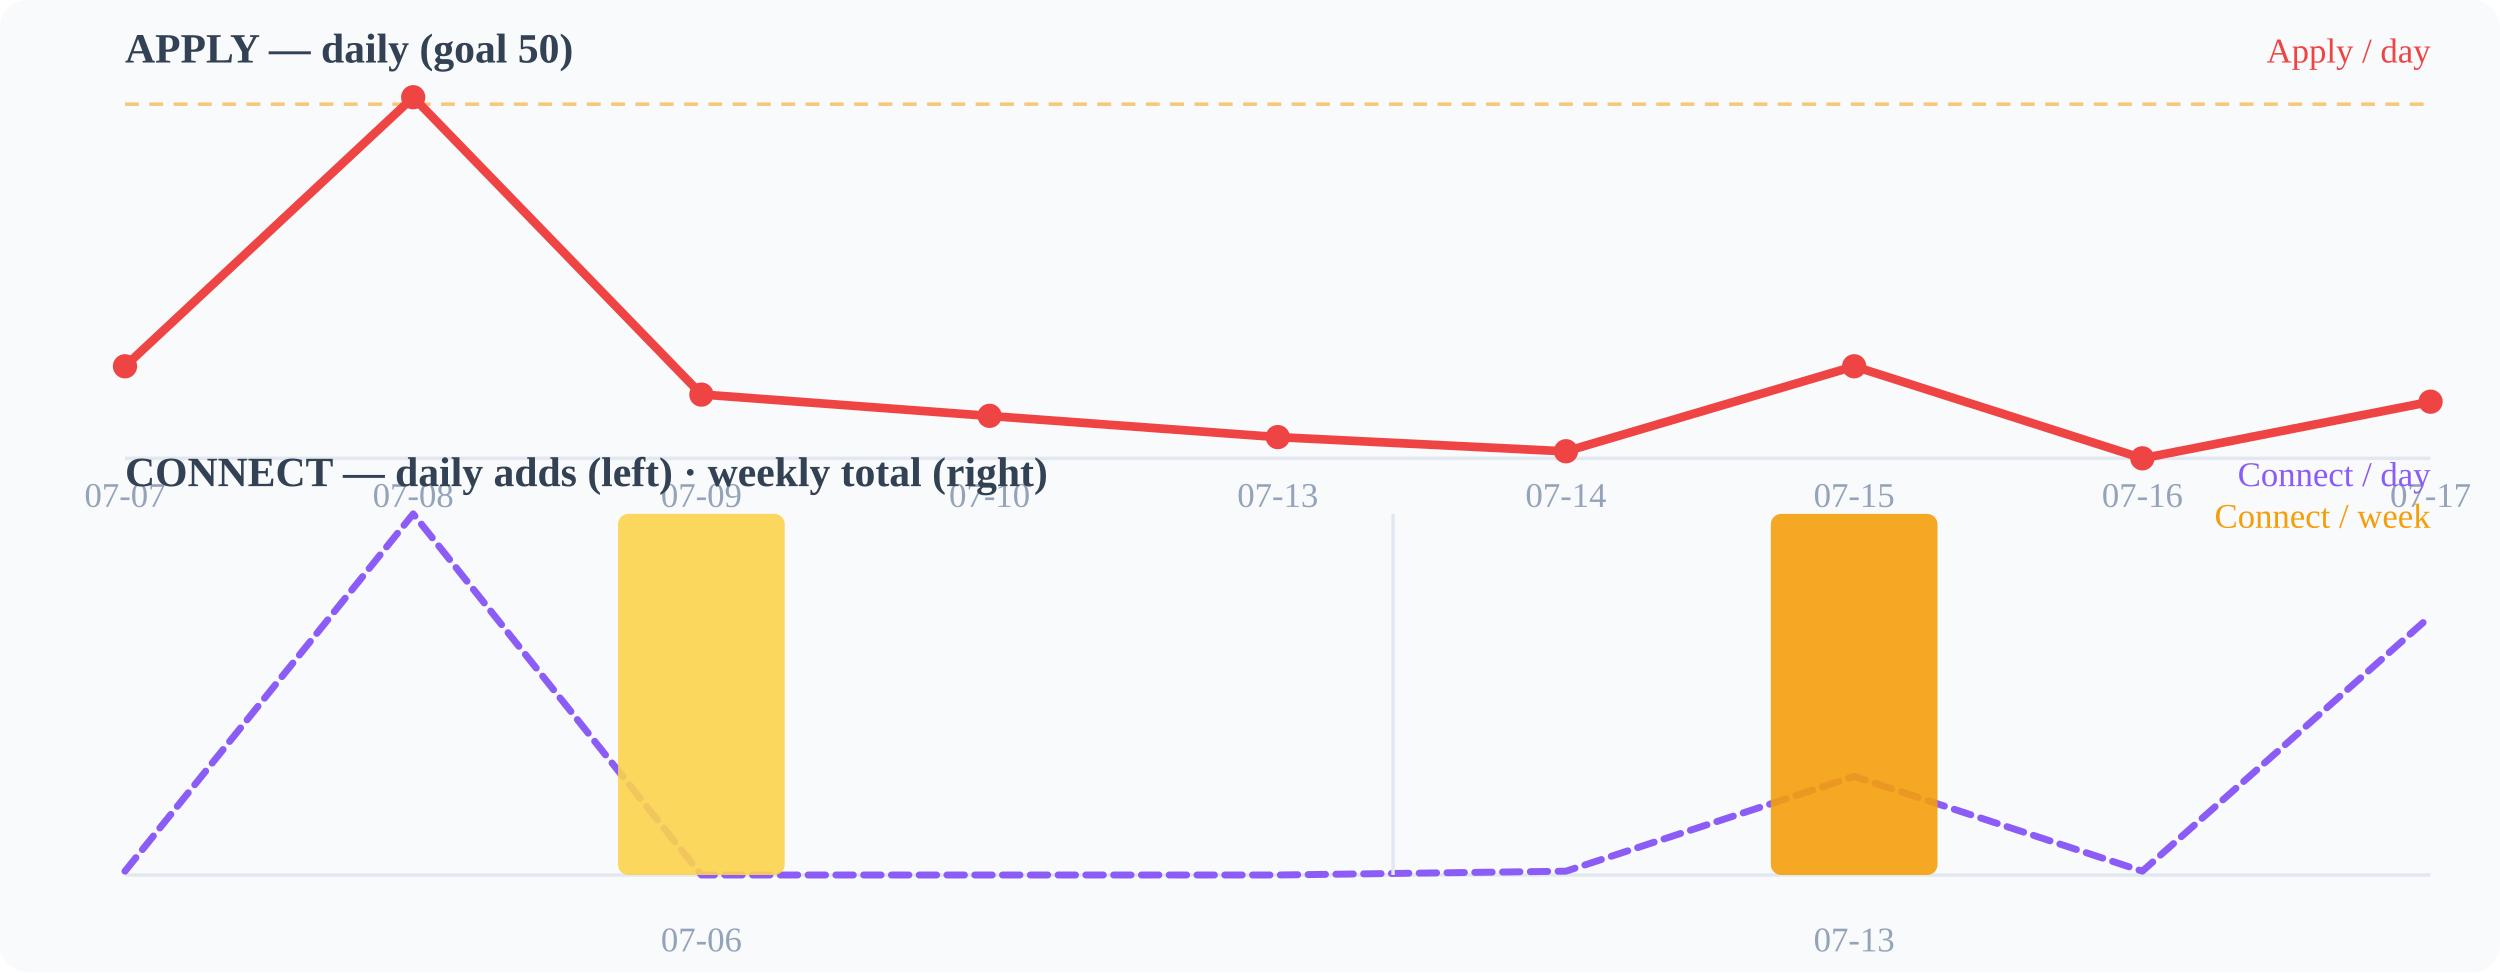
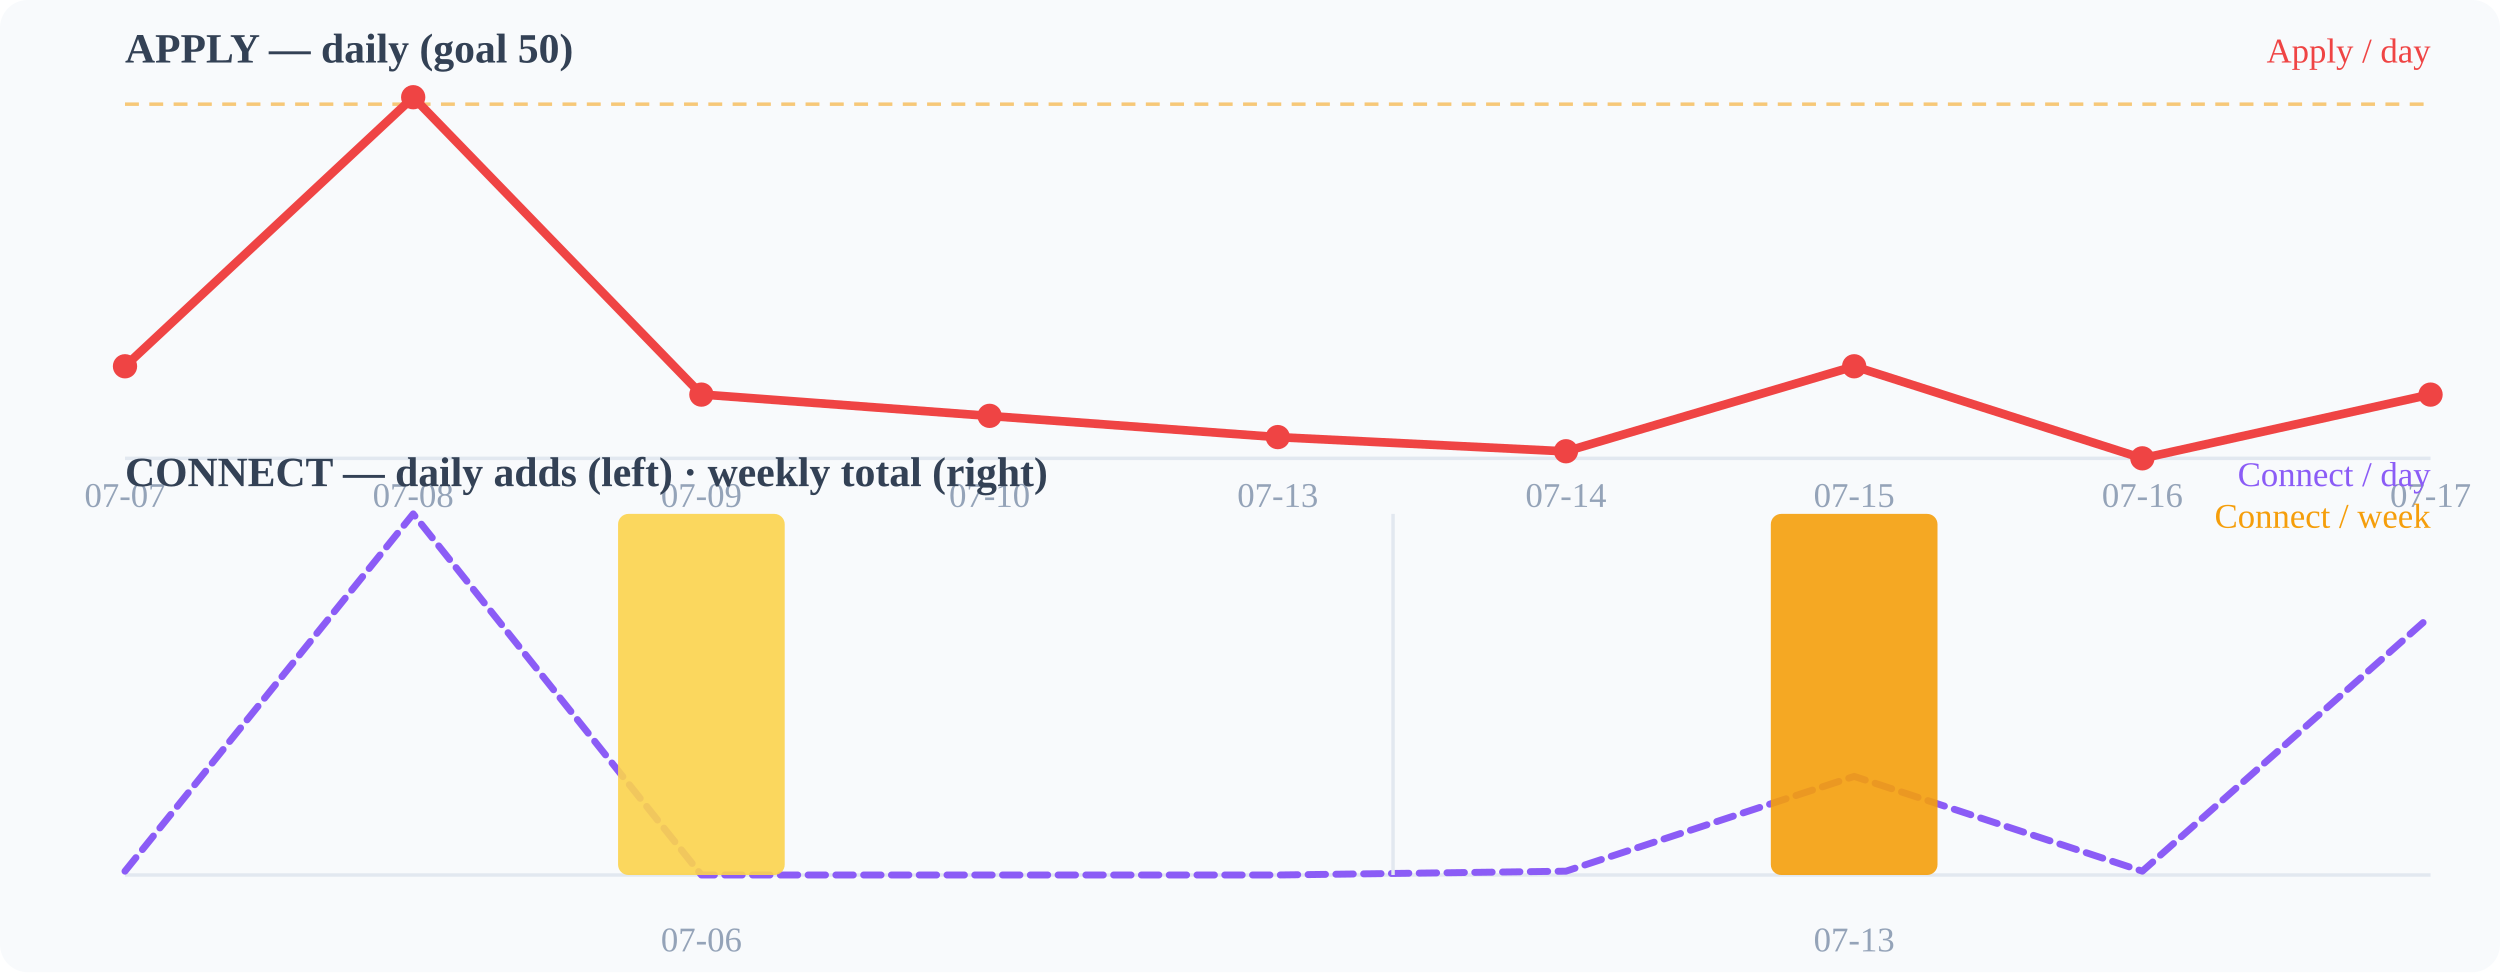
<svg xmlns="http://www.w3.org/2000/svg" width="720" height="280" viewBox="0 0 720 280">
  <rect width="720" height="280" fill="#f8fafc" rx="8" />
  <text x="36" y="18" font-size="12" font-weight="600" fill="#334155">APPLY — daily (goal 50)</text>
  <line x1="36" y1="132" x2="700" y2="132" stroke="#e2e8f0" stroke-width="1" />
  <line x1="36" y1="30.0" x2="700" y2="30.0" stroke="#f59e0b" stroke-width="1" stroke-dasharray="4 3" opacity="0.55" />
-   <polyline points="36.0,105.5 119.0,28.0 202.0,113.6 285.0,119.8 368.0,125.9 451.0,130.0 534.0,105.5 617.0,132.0 700.0,115.7" fill="none" stroke="#ef4444" stroke-width="2.5" stroke-linecap="round" stroke-linejoin="round" />
+   <polyline points="36.0,105.5 119.0,28.0 202.0,113.6 285.0,119.8 368.0,125.9 451.0,130.0 534.0,105.5 617.0,132.0 700.0,113.6" fill="none" stroke="#ef4444" stroke-width="2.5" stroke-linecap="round" stroke-linejoin="round" />
  <circle cx="36" cy="105.49" r="3.5" fill="#ef4444" />
  <circle cx="119" cy="28" r="3.5" fill="#ef4444" />
  <circle cx="202" cy="113.647" r="3.5" fill="#ef4444" />
  <circle cx="285" cy="119.765" r="3.5" fill="#ef4444" />
  <circle cx="368" cy="125.882" r="3.5" fill="#ef4444" />
  <circle cx="451" cy="129.961" r="3.5" fill="#ef4444" />
  <circle cx="534" cy="105.49" r="3.5" fill="#ef4444" />
  <circle cx="617" cy="132" r="3.5" fill="#ef4444" />
-   <circle cx="700" cy="115.686" r="3.5" fill="#ef4444" />
+   <circle cx="700" cy="113.647" r="3.5" fill="#ef4444" />
  <text x="36" y="146" font-size="10" fill="#94a3b8" text-anchor="middle">07-07</text>
  <text x="119" y="146" font-size="10" fill="#94a3b8" text-anchor="middle">07-08</text>
  <text x="202" y="146" font-size="10" fill="#94a3b8" text-anchor="middle">07-09</text>
  <text x="285" y="146" font-size="10" fill="#94a3b8" text-anchor="middle">07-10</text>
  <text x="368" y="146" font-size="10" fill="#94a3b8" text-anchor="middle">07-13</text>
  <text x="451" y="146" font-size="10" fill="#94a3b8" text-anchor="middle">07-14</text>
  <text x="534" y="146" font-size="10" fill="#94a3b8" text-anchor="middle">07-15</text>
  <text x="617" y="146" font-size="10" fill="#94a3b8" text-anchor="middle">07-16</text>
  <text x="700" y="146" font-size="10" fill="#94a3b8" text-anchor="middle">07-17</text>
  <text x="36" y="140" font-size="12" font-weight="600" fill="#334155">CONNECT — daily adds (left) · weekly total (right)</text>
  <line x1="36" y1="252" x2="700" y2="252" stroke="#e2e8f0" stroke-width="1" />
  <polyline points="36.0,250.9 119.0,148.0 202.0,252.0 285.0,252.0 368.0,252.0 451.0,250.9 534.0,223.6 617.0,250.9 700.0,177.4" fill="none" stroke="#8b5cf6" stroke-width="2" stroke-linecap="round" stroke-linejoin="round" stroke-dasharray="5 3" />
  <rect x="178.0" y="148.0" width="48" height="104.0" rx="3" fill="#fcd34d" opacity="0.9" />
  <rect x="510.0" y="148.0" width="48" height="104.0" rx="3" fill="#f59e0b" opacity="0.9" />
  <line x1="401.2" y1="148" x2="401.2" y2="252" stroke="#e2e8f0" stroke-width="1" />
  <text x="202" y="274" font-size="10" fill="#94a3b8" text-anchor="middle">07-06</text>
  <text x="534" y="274" font-size="10" fill="#94a3b8" text-anchor="middle">07-13</text>
  <text x="700" y="18" font-size="10" fill="#ef4444" text-anchor="end">Apply / day</text>
  <text x="700" y="140" font-size="10" fill="#8b5cf6" text-anchor="end">Connect / day</text>
  <text x="700" y="152" font-size="10" fill="#f59e0b" text-anchor="end">Connect / week</text>
</svg>
